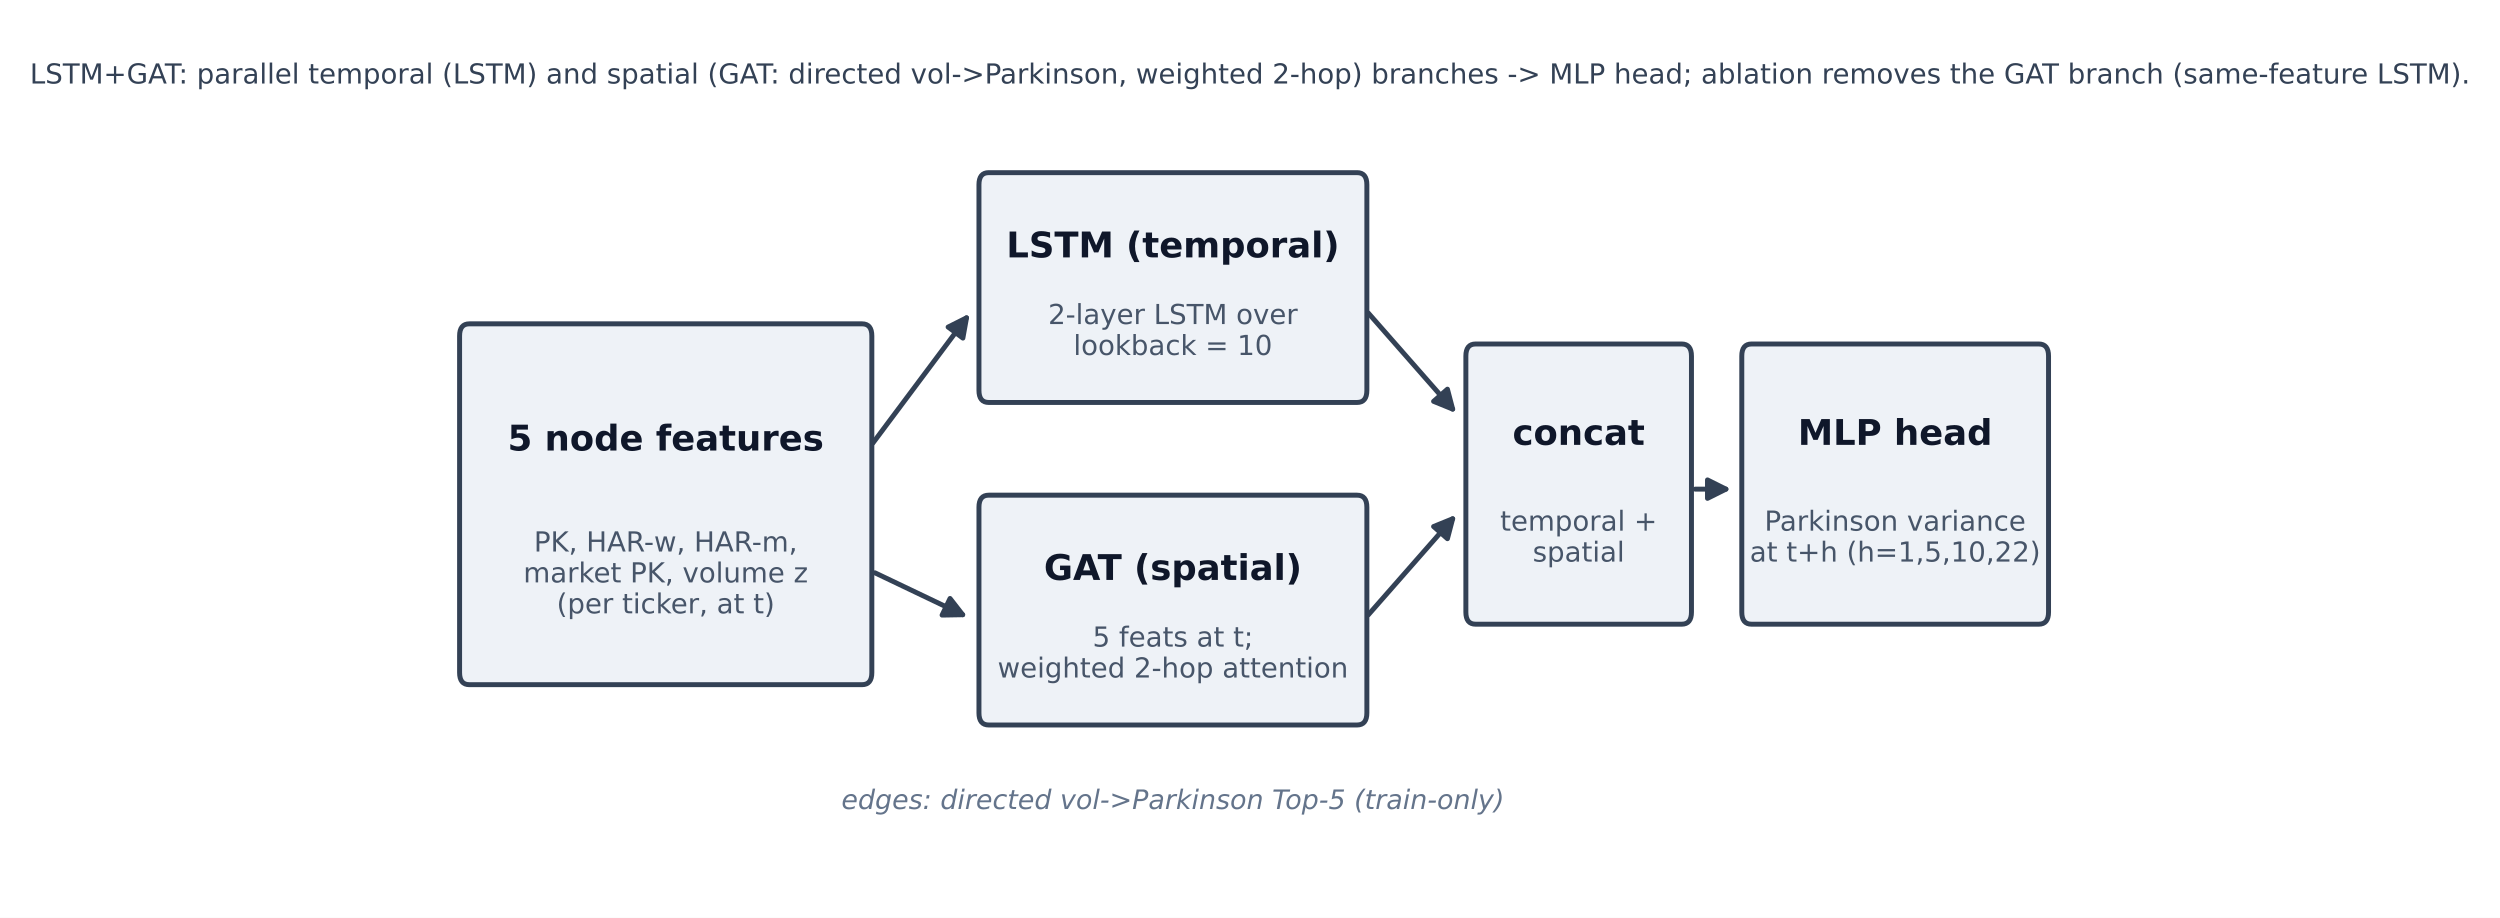
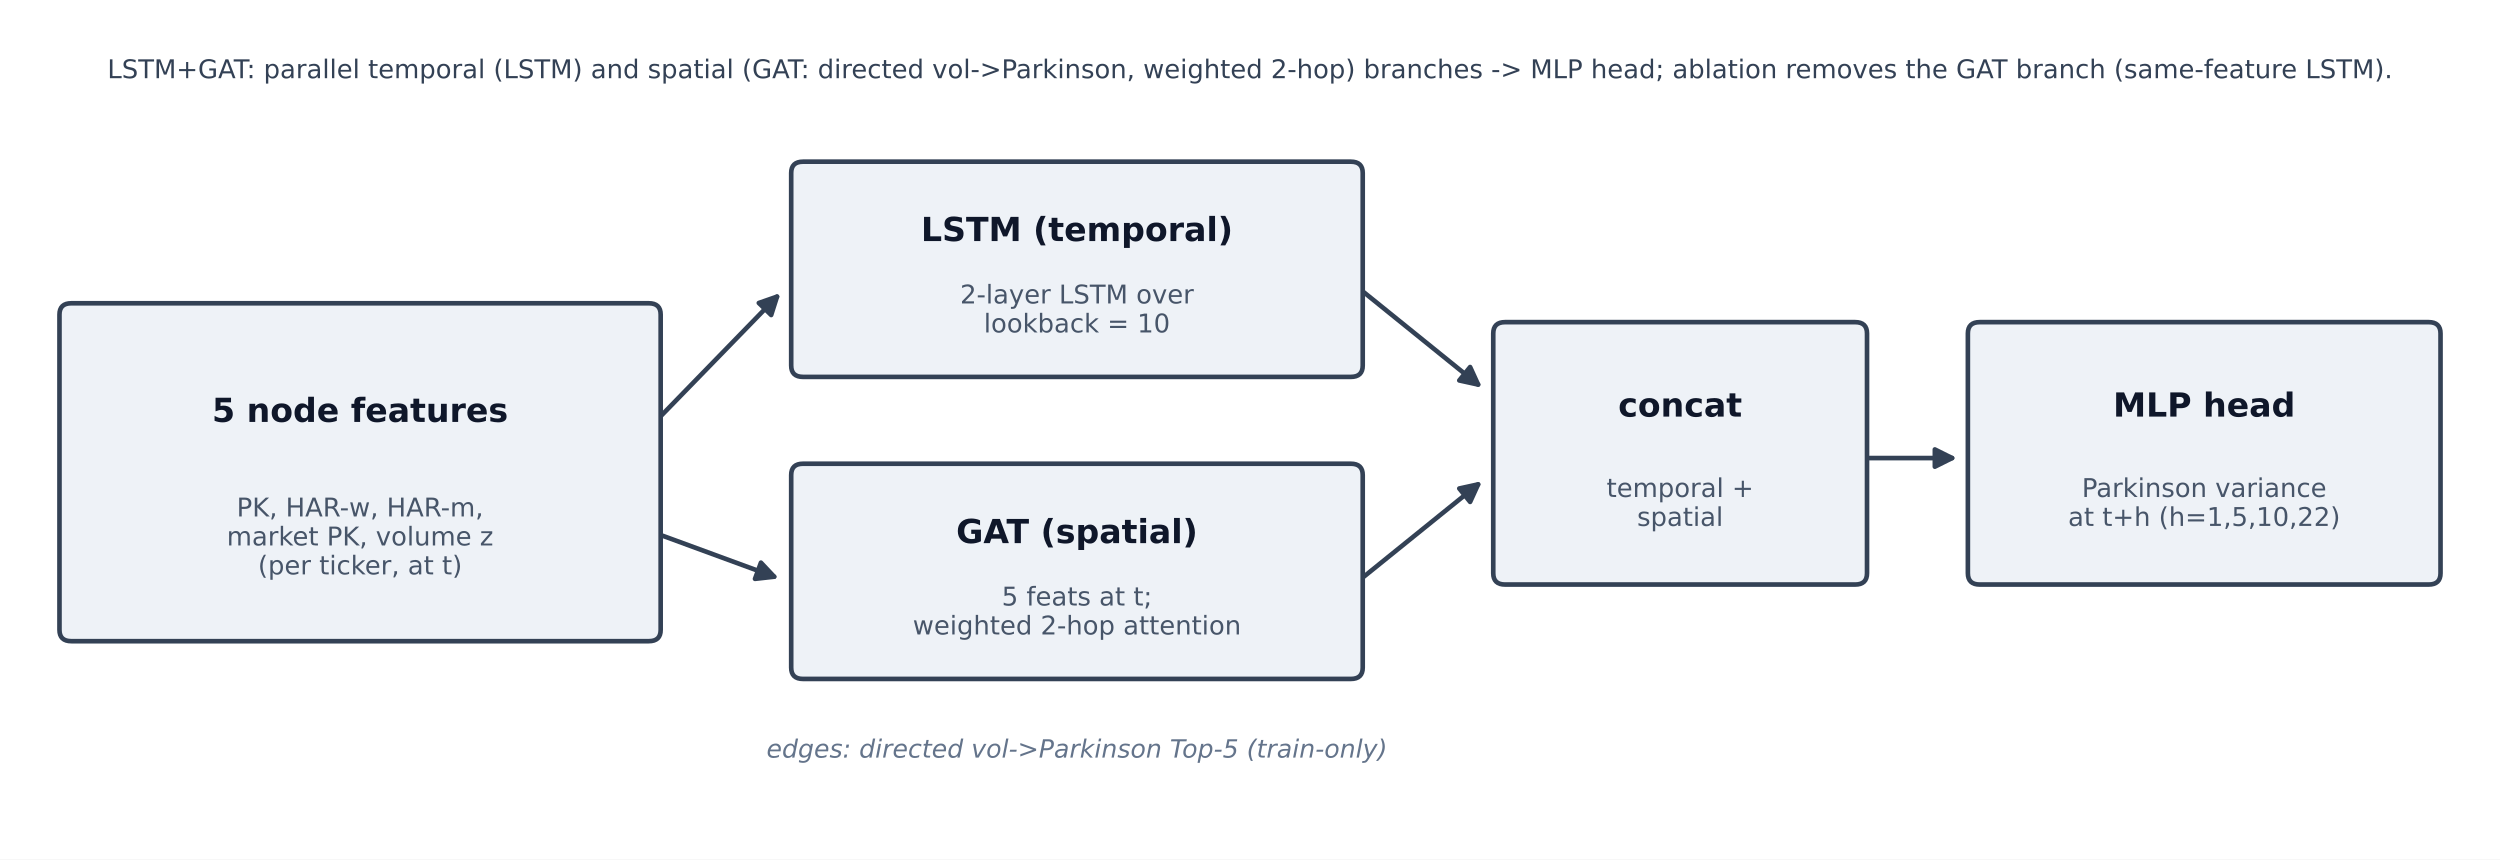
- <svg xmlns="http://www.w3.org/2000/svg" width="706.039pt" height="259.2pt" viewBox="0 0 706.039 259.2" version="1.1">
+ <svg xmlns="http://www.w3.org/2000/svg" width="753.93pt" height="259.2pt" viewBox="0 0 753.93 259.2" version="1.1">
  <defs>
    <style type="text/css">*{stroke-linejoin: round; stroke-linecap: butt}</style>
  </defs>
  <g id="figure_1">
    <g id="patch_1">
-       <path d="M 0 259.2  L 706.039 259.2  L 706.039 0  L 0 0  z " style="fill: #ffffff" />
+       <path d="M 0 259.2  L 753.93 259.2  L 753.93 0  L 0 0  z " style="fill: #ffffff" />
    </g>
    <g id="axes_1">
      <g id="patch_2">
-         <path d="M 132.544 193.362  L 243.469 193.362  Q 246.219 193.362 246.219 189.946  L 246.219 94.873  Q 246.219 91.457 243.469 91.457  L 132.544 91.457  Q 129.794 91.457 129.794 94.873  L 129.794 189.946  Q 129.794 193.362 132.544 193.362  z " clip-path="url(#p8d3d61ba18)" style="fill: #eef2f7; stroke: #334155; stroke-width: 1.4; stroke-linejoin: miter" />
+         <path d="M 21.513 193.362  L 195.661 193.362  Q 199.239 193.362 199.239 189.946  L 199.239 94.873  Q 199.239 91.457 195.661 91.457  L 21.513 91.457  Q 17.935 91.457 17.935 94.873  L 17.935 189.946  Q 17.935 193.362 21.513 193.362  z " clip-path="url(#p3ba85b5eda)" style="fill: #eef2f7; stroke: #334155; stroke-width: 1.4; stroke-linejoin: miter" />
      </g>
      <g id="patch_3">
-         <path d="M 279.222 113.66  L 383.272 113.66  Q 386.022 113.66 386.022 110.244  L 386.022 52.175  Q 386.022 48.759 383.272 48.759  L 279.222 48.759  Q 276.472 48.759 276.472 52.175  L 276.472 110.244  Q 276.472 113.66 279.222 113.66  z " clip-path="url(#p8d3d61ba18)" style="fill: #eef2f7; stroke: #334155; stroke-width: 1.4; stroke-linejoin: miter" />
+         <path d="M 242.18 113.66  L 407.381 113.66  Q 410.96 113.66 410.96 110.244  L 410.96 52.175  Q 410.96 48.759 407.381 48.759  L 242.18 48.759  Q 238.601 48.759 238.601 52.175  L 238.601 110.244  Q 238.601 113.66 242.18 113.66  z " clip-path="url(#p3ba85b5eda)" style="fill: #eef2f7; stroke: #334155; stroke-width: 1.4; stroke-linejoin: miter" />
      </g>
      <g id="patch_4">
-         <path d="M 279.222 204.748  L 383.272 204.748  Q 386.022 204.748 386.022 201.332  L 386.022 143.263  Q 386.022 139.847 383.272 139.847  L 279.222 139.847  Q 276.472 139.847 276.472 143.263  L 276.472 201.332  Q 276.472 204.748 279.222 204.748  z " clip-path="url(#p8d3d61ba18)" style="fill: #eef2f7; stroke: #334155; stroke-width: 1.4; stroke-linejoin: miter" />
+         <path d="M 242.18 204.748  L 407.381 204.748  Q 410.96 204.748 410.96 201.332  L 410.96 143.263  Q 410.96 139.847 407.381 139.847  L 242.18 139.847  Q 238.601 139.847 238.601 143.263  L 238.601 201.332  Q 238.601 204.748 242.18 204.748  z " clip-path="url(#p3ba85b5eda)" style="fill: #eef2f7; stroke: #334155; stroke-width: 1.4; stroke-linejoin: miter" />
      </g>
      <g id="patch_5">
-         <path d="M 416.733 176.283  L 474.946 176.283  Q 477.696 176.283 477.696 172.867  L 477.696 100.566  Q 477.696 97.15 474.946 97.15  L 416.733 97.15  Q 413.983 97.15 413.983 100.566  L 413.983 172.867  Q 413.983 176.283 416.733 176.283  z " clip-path="url(#p8d3d61ba18)" style="fill: #eef2f7; stroke: #334155; stroke-width: 1.4; stroke-linejoin: miter" />
+         <path d="M 453.9 176.283  L 559.462 176.283  Q 563.04 176.283 563.04 172.867  L 563.04 100.566  Q 563.04 97.15 559.462 97.15  L 453.9 97.15  Q 450.322 97.15 450.322 100.566  L 450.322 172.867  Q 450.322 176.283 453.9 176.283  z " clip-path="url(#p3ba85b5eda)" style="fill: #eef2f7; stroke: #334155; stroke-width: 1.4; stroke-linejoin: miter" />
      </g>
      <g id="patch_6">
-         <path d="M 494.656 176.283  L 575.788 176.283  Q 578.538 176.283 578.538 172.867  L 578.538 100.566  Q 578.538 97.15 575.788 97.15  L 494.656 97.15  Q 491.906 97.15 491.906 100.566  L 491.906 172.867  Q 491.906 176.283 494.656 176.283  z " clip-path="url(#p8d3d61ba18)" style="fill: #eef2f7; stroke: #334155; stroke-width: 1.4; stroke-linejoin: miter" />
+         <path d="M 597.035 176.283  L 732.417 176.283  Q 735.995 176.283 735.995 172.867  L 735.995 100.566  Q 735.995 97.15 732.417 97.15  L 597.035 97.15  Q 593.456 97.15 593.456 100.566  L 593.456 172.867  Q 593.456 176.283 597.035 176.283  z " clip-path="url(#p3ba85b5eda)" style="fill: #eef2f7; stroke: #334155; stroke-width: 1.4; stroke-linejoin: miter" />
      </g>
      <g id="patch_7">
-         <path d="M 246.501 125.151  Q 260.199 106.828 272.961 89.76  " clip-path="url(#p8d3d61ba18)" style="fill: none; stroke: #334155; stroke-width: 1.4; stroke-linecap: round" />
-         <path d="M 267.764 92.368  L 272.961 89.76  L 271.929 95.481  z " clip-path="url(#p8d3d61ba18)" style="fill: #334155; stroke: #334155; stroke-width: 1.4; stroke-linecap: round" />
+         <path d="M 199.44 125.321  Q 217.429 106.828 234.327 89.457  " clip-path="url(#p3ba85b5eda)" style="fill: none; stroke: #334155; stroke-width: 1.4; stroke-linecap: round" />
+         <path d="M 228.838 91.371  L 234.327 89.457  L 232.565 94.997  z " clip-path="url(#p3ba85b5eda)" style="fill: #334155; stroke: #334155; stroke-width: 1.4; stroke-linecap: round" />
      </g>
      <g id="patch_8">
-         <path d="M 247.11 161.775  Q 260.2 168.028 271.877 173.606  " clip-path="url(#p8d3d61ba18)" style="fill: none; stroke: #334155; stroke-width: 1.4; stroke-linecap: round" />
-         <path d="M 268.306 169.019  L 271.877 173.606  L 266.064 173.711  z " clip-path="url(#p8d3d61ba18)" style="fill: #334155; stroke: #334155; stroke-width: 1.4; stroke-linecap: round" />
+         <path d="M 199.923 161.6  Q 217.429 168.028 233.465 173.915  " clip-path="url(#p3ba85b5eda)" style="fill: none; stroke: #334155; stroke-width: 1.4; stroke-linecap: round" />
+         <path d="M 229.48 169.682  L 233.465 173.915  L 227.688 174.564  z " clip-path="url(#p3ba85b5eda)" style="fill: #334155; stroke: #334155; stroke-width: 1.4; stroke-linecap: round" />
      </g>
      <g id="patch_9">
-         <path d="M 386.427 88.406  Q 398.857 102.559 410.255 115.535  " clip-path="url(#p8d3d61ba18)" style="fill: none; stroke: #334155; stroke-width: 1.4; stroke-linecap: round" />
-         <path d="M 408.777 109.912  L 410.255 115.535  L 404.87 113.344  z " clip-path="url(#p8d3d61ba18)" style="fill: #334155; stroke: #334155; stroke-width: 1.4; stroke-linecap: round" />
+         <path d="M 411.321 88.158  Q 429.149 102.558 445.759 115.974  " clip-path="url(#p3ba85b5eda)" style="fill: none; stroke: #334155; stroke-width: 1.4; stroke-linecap: round" />
+         <path d="M 443.347 110.684  L 445.759 115.974  L 440.08 114.729  z " clip-path="url(#p3ba85b5eda)" style="fill: #334155; stroke: #334155; stroke-width: 1.4; stroke-linecap: round" />
      </g>
      <g id="patch_10">
-         <path d="M 386.427 173.64  Q 398.857 159.488 410.255 146.511  " clip-path="url(#p8d3d61ba18)" style="fill: none; stroke: #334155; stroke-width: 1.4; stroke-linecap: round" />
-         <path d="M 404.87 148.702  L 410.255 146.511  L 408.777 152.134  z " clip-path="url(#p8d3d61ba18)" style="fill: #334155; stroke: #334155; stroke-width: 1.4; stroke-linecap: round" />
+         <path d="M 411.321 173.889  Q 429.149 159.489 445.759 146.073  " clip-path="url(#p3ba85b5eda)" style="fill: none; stroke: #334155; stroke-width: 1.4; stroke-linecap: round" />
+         <path d="M 440.08 147.317  L 445.759 146.073  L 443.347 151.363  z " clip-path="url(#p3ba85b5eda)" style="fill: #334155; stroke: #334155; stroke-width: 1.4; stroke-linecap: round" />
      </g>
      <g id="patch_11">
-         <path d="M 478.781 138.14  Q 483.885 138.14 487.424 138.14  " clip-path="url(#p8d3d61ba18)" style="fill: none; stroke: #334155; stroke-width: 1.4; stroke-linecap: round" />
-         <path d="M 482.224 135.54  L 487.424 138.14  L 482.224 140.74  z " clip-path="url(#p8d3d61ba18)" style="fill: #334155; stroke: #334155; stroke-width: 1.4; stroke-linecap: round" />
+         <path d="M 563.849 138.14  Q 577.056 138.14 588.697 138.14  " clip-path="url(#p3ba85b5eda)" style="fill: none; stroke: #334155; stroke-width: 1.4; stroke-linecap: round" />
+         <path d="M 583.497 135.54  L 588.697 138.14  L 583.497 140.74  z " clip-path="url(#p3ba85b5eda)" style="fill: #334155; stroke: #334155; stroke-width: 1.4; stroke-linecap: round" />
      </g>
      <g id="text_1">
-         <text style="font-weight: 700; font-size: 10px; font-family: 'DejaVu Sans', 'Bitstream Vera Sans', 'Computer Modern Sans Serif', 'Lucida Grande', 'Verdana', 'Geneva', 'Lucid', 'Arial', 'Helvetica', 'Avant Garde', sans-serif; text-anchor: middle; fill: #0f172a" x="188.007" y="127.236" transform="rotate(-0 188.0065 127.2357)">5 node features</text>
+         <text style="font-weight: 700; font-size: 10px; font-family: 'DejaVu Sans', 'Bitstream Vera Sans', 'Computer Modern Sans Serif', 'Lucida Grande', 'Verdana', 'Geneva', 'Lucid', 'Arial', 'Helvetica', 'Avant Garde', sans-serif; text-anchor: middle; fill: #0f172a" x="108.587" y="127.236" transform="rotate(-0 108.5872 127.2357)">5 node features</text>
      </g>
      <g id="text_2">
-         <text style="font-size: 7.8px; font-family: 'DejaVu Sans', 'Bitstream Vera Sans', 'Computer Modern Sans Serif', 'Lucida Grande', 'Verdana', 'Geneva', 'Lucid', 'Arial', 'Helvetica', 'Avant Garde', sans-serif; fill: #475569" transform="translate(150.7883 155.7529)">PK, HAR-w, HAR-m,</text>
-         <text style="font-size: 7.8px; font-family: 'DejaVu Sans', 'Bitstream Vera Sans', 'Computer Modern Sans Serif', 'Lucida Grande', 'Verdana', 'Geneva', 'Lucid', 'Arial', 'Helvetica', 'Avant Garde', sans-serif; fill: #475569" transform="translate(147.8066 164.4872)">market PK, volume z</text>
-         <text style="font-size: 7.8px; font-family: 'DejaVu Sans', 'Bitstream Vera Sans', 'Computer Modern Sans Serif', 'Lucida Grande', 'Verdana', 'Geneva', 'Lucid', 'Arial', 'Helvetica', 'Avant Garde', sans-serif; fill: #475569" transform="translate(157.202 173.2215)">(per ticker, at t)</text>
+         <text style="font-size: 7.8px; font-family: 'DejaVu Sans', 'Bitstream Vera Sans', 'Computer Modern Sans Serif', 'Lucida Grande', 'Verdana', 'Geneva', 'Lucid', 'Arial', 'Helvetica', 'Avant Garde', sans-serif; fill: #475569" transform="translate(71.36899 155.7529)">PK, HAR-w, HAR-m,</text>
+         <text style="font-size: 7.8px; font-family: 'DejaVu Sans', 'Bitstream Vera Sans', 'Computer Modern Sans Serif', 'Lucida Grande', 'Verdana', 'Geneva', 'Lucid', 'Arial', 'Helvetica', 'Avant Garde', sans-serif; fill: #475569" transform="translate(68.38732 164.4872)">market PK, volume z</text>
+         <text style="font-size: 7.8px; font-family: 'DejaVu Sans', 'Bitstream Vera Sans', 'Computer Modern Sans Serif', 'Lucida Grande', 'Verdana', 'Geneva', 'Lucid', 'Arial', 'Helvetica', 'Avant Garde', sans-serif; fill: #475569" transform="translate(77.78266 173.2215)">(per ticker, at t)</text>
      </g>
      <g id="text_3">
-         <text style="font-weight: 700; font-size: 10px; font-family: 'DejaVu Sans', 'Bitstream Vera Sans', 'Computer Modern Sans Serif', 'Lucida Grande', 'Verdana', 'Geneva', 'Lucid', 'Arial', 'Helvetica', 'Avant Garde', sans-serif; text-anchor: middle; fill: #0f172a" x="331.247" y="72.696" transform="rotate(-0 331.2471 72.69649)">LSTM (temporal)</text>
+         <text style="font-weight: 700; font-size: 10px; font-family: 'DejaVu Sans', 'Bitstream Vera Sans', 'Computer Modern Sans Serif', 'Lucida Grande', 'Verdana', 'Geneva', 'Lucid', 'Arial', 'Helvetica', 'Avant Garde', sans-serif; text-anchor: middle; fill: #0f172a" x="324.78" y="72.696" transform="rotate(-0 324.7804 72.69649)">LSTM (temporal)</text>
      </g>
      <g id="text_4">
-         <text style="font-size: 7.8px; font-family: 'DejaVu Sans', 'Bitstream Vera Sans', 'Computer Modern Sans Serif', 'Lucida Grande', 'Verdana', 'Geneva', 'Lucid', 'Arial', 'Helvetica', 'Avant Garde', sans-serif; fill: #475569" transform="translate(296.0015 91.51912)">2-layer LSTM over</text>
-         <text style="font-size: 7.8px; font-family: 'DejaVu Sans', 'Bitstream Vera Sans', 'Computer Modern Sans Serif', 'Lucida Grande', 'Verdana', 'Geneva', 'Lucid', 'Arial', 'Helvetica', 'Avant Garde', sans-serif; fill: #475569" transform="translate(303.1543 100.2534)">lookback = 10</text>
+         <text style="font-size: 7.8px; font-family: 'DejaVu Sans', 'Bitstream Vera Sans', 'Computer Modern Sans Serif', 'Lucida Grande', 'Verdana', 'Geneva', 'Lucid', 'Arial', 'Helvetica', 'Avant Garde', sans-serif; fill: #475569" transform="translate(289.5348 91.51912)">2-layer LSTM over</text>
+         <text style="font-size: 7.8px; font-family: 'DejaVu Sans', 'Bitstream Vera Sans', 'Computer Modern Sans Serif', 'Lucida Grande', 'Verdana', 'Geneva', 'Lucid', 'Arial', 'Helvetica', 'Avant Garde', sans-serif; fill: #475569" transform="translate(296.6876 100.2534)">lookback = 10</text>
      </g>
      <g id="text_5">
-         <text style="font-weight: 700; font-size: 10px; font-family: 'DejaVu Sans', 'Bitstream Vera Sans', 'Computer Modern Sans Serif', 'Lucida Grande', 'Verdana', 'Geneva', 'Lucid', 'Arial', 'Helvetica', 'Avant Garde', sans-serif; text-anchor: middle; fill: #0f172a" x="331.247" y="163.785" transform="rotate(-0 331.2471 163.7849)">GAT (spatial)</text>
+         <text style="font-weight: 700; font-size: 10px; font-family: 'DejaVu Sans', 'Bitstream Vera Sans', 'Computer Modern Sans Serif', 'Lucida Grande', 'Verdana', 'Geneva', 'Lucid', 'Arial', 'Helvetica', 'Avant Garde', sans-serif; text-anchor: middle; fill: #0f172a" x="324.78" y="163.785" transform="rotate(-0 324.7804 163.7849)">GAT (spatial)</text>
      </g>
      <g id="text_6">
-         <text style="font-size: 7.8px; font-family: 'DejaVu Sans', 'Bitstream Vera Sans', 'Computer Modern Sans Serif', 'Lucida Grande', 'Verdana', 'Geneva', 'Lucid', 'Arial', 'Helvetica', 'Avant Garde', sans-serif; fill: #475569" transform="translate(308.5625 182.6075)">5 feats at t;</text>
-         <text style="font-size: 7.8px; font-family: 'DejaVu Sans', 'Bitstream Vera Sans', 'Computer Modern Sans Serif', 'Lucida Grande', 'Verdana', 'Geneva', 'Lucid', 'Arial', 'Helvetica', 'Avant Garde', sans-serif; fill: #475569" transform="translate(281.7318 191.3418)">weighted 2-hop attention</text>
+         <text style="font-size: 7.8px; font-family: 'DejaVu Sans', 'Bitstream Vera Sans', 'Computer Modern Sans Serif', 'Lucida Grande', 'Verdana', 'Geneva', 'Lucid', 'Arial', 'Helvetica', 'Avant Garde', sans-serif; fill: #475569" transform="translate(302.0958 182.6075)">5 feats at t;</text>
+         <text style="font-size: 7.8px; font-family: 'DejaVu Sans', 'Bitstream Vera Sans', 'Computer Modern Sans Serif', 'Lucida Grande', 'Verdana', 'Geneva', 'Lucid', 'Arial', 'Helvetica', 'Avant Garde', sans-serif; fill: #475569" transform="translate(275.265 191.3418)">weighted 2-hop attention</text>
      </g>
      <g id="text_7">
-         <text style="font-weight: 700; font-size: 10px; font-family: 'DejaVu Sans', 'Bitstream Vera Sans', 'Computer Modern Sans Serif', 'Lucida Grande', 'Verdana', 'Geneva', 'Lucid', 'Arial', 'Helvetica', 'Avant Garde', sans-serif; text-anchor: middle; fill: #0f172a" x="445.84" y="125.642" transform="rotate(-0 445.8396 125.6416)">concat</text>
+         <text style="font-weight: 700; font-size: 10px; font-family: 'DejaVu Sans', 'Bitstream Vera Sans', 'Computer Modern Sans Serif', 'Lucida Grande', 'Verdana', 'Geneva', 'Lucid', 'Arial', 'Helvetica', 'Avant Garde', sans-serif; text-anchor: middle; fill: #0f172a" x="506.681" y="125.642" transform="rotate(-0 506.6809 125.6416)">concat</text>
      </g>
      <g id="text_8">
-         <text style="font-size: 7.8px; font-family: 'DejaVu Sans', 'Bitstream Vera Sans', 'Computer Modern Sans Serif', 'Lucida Grande', 'Verdana', 'Geneva', 'Lucid', 'Arial', 'Helvetica', 'Avant Garde', sans-serif; fill: #475569" transform="translate(423.6657 149.8726)">temporal +</text>
-         <text style="font-size: 7.8px; font-family: 'DejaVu Sans', 'Bitstream Vera Sans', 'Computer Modern Sans Serif', 'Lucida Grande', 'Verdana', 'Geneva', 'Lucid', 'Arial', 'Helvetica', 'Avant Garde', sans-serif; fill: #475569" transform="translate(432.8563 158.6069)">spatial</text>
+         <text style="font-size: 7.8px; font-family: 'DejaVu Sans', 'Bitstream Vera Sans', 'Computer Modern Sans Serif', 'Lucida Grande', 'Verdana', 'Geneva', 'Lucid', 'Arial', 'Helvetica', 'Avant Garde', sans-serif; fill: #475569" transform="translate(484.507 149.8726)">temporal +</text>
+         <text style="font-size: 7.8px; font-family: 'DejaVu Sans', 'Bitstream Vera Sans', 'Computer Modern Sans Serif', 'Lucida Grande', 'Verdana', 'Geneva', 'Lucid', 'Arial', 'Helvetica', 'Avant Garde', sans-serif; fill: #475569" transform="translate(493.6976 158.6069)">spatial</text>
      </g>
      <g id="text_9">
-         <text style="font-weight: 700; font-size: 10px; font-family: 'DejaVu Sans', 'Bitstream Vera Sans', 'Computer Modern Sans Serif', 'Lucida Grande', 'Verdana', 'Geneva', 'Lucid', 'Arial', 'Helvetica', 'Avant Garde', sans-serif; text-anchor: middle; fill: #0f172a" x="535.222" y="125.642" transform="rotate(-0 535.2218 125.6416)">MLP head</text>
+         <text style="font-weight: 700; font-size: 10px; font-family: 'DejaVu Sans', 'Bitstream Vera Sans', 'Computer Modern Sans Serif', 'Lucida Grande', 'Verdana', 'Geneva', 'Lucid', 'Arial', 'Helvetica', 'Avant Garde', sans-serif; text-anchor: middle; fill: #0f172a" x="664.726" y="125.642" transform="rotate(-0 664.7257 125.6416)">MLP head</text>
      </g>
      <g id="text_10">
-         <text style="font-size: 7.8px; font-family: 'DejaVu Sans', 'Bitstream Vera Sans', 'Computer Modern Sans Serif', 'Lucida Grande', 'Verdana', 'Geneva', 'Lucid', 'Arial', 'Helvetica', 'Avant Garde', sans-serif; fill: #475569" transform="translate(498.3192 149.8726)">Parkinson variance</text>
-         <text style="font-size: 7.8px; font-family: 'DejaVu Sans', 'Bitstream Vera Sans', 'Computer Modern Sans Serif', 'Lucida Grande', 'Verdana', 'Geneva', 'Lucid', 'Arial', 'Helvetica', 'Avant Garde', sans-serif; fill: #475569" transform="translate(494.1657 158.6069)">at t+h (h=1,5,10,22)</text>
+         <text style="font-size: 7.8px; font-family: 'DejaVu Sans', 'Bitstream Vera Sans', 'Computer Modern Sans Serif', 'Lucida Grande', 'Verdana', 'Geneva', 'Lucid', 'Arial', 'Helvetica', 'Avant Garde', sans-serif; fill: #475569" transform="translate(627.8231 149.8726)">Parkinson variance</text>
+         <text style="font-size: 7.8px; font-family: 'DejaVu Sans', 'Bitstream Vera Sans', 'Computer Modern Sans Serif', 'Lucida Grande', 'Verdana', 'Geneva', 'Lucid', 'Arial', 'Helvetica', 'Avant Garde', sans-serif; fill: #475569" transform="translate(623.6696 158.6069)">at t+h (h=1,5,10,22)</text>
      </g>
      <g id="text_11">
-         <text style="font-style: italic; font-size: 7.6px; font-family: 'DejaVu Sans', 'Bitstream Vera Sans', 'Computer Modern Sans Serif', 'Lucida Grande', 'Verdana', 'Geneva', 'Lucid', 'Arial', 'Helvetica', 'Avant Garde', sans-serif; text-anchor: middle; fill: #64748b" x="331.247" y="228.479" transform="rotate(-0 331.2471 228.4785)">edges: directed vol-&gt;Parkinson Top-5 (train-only)</text>
+         <text style="font-style: italic; font-size: 7.6px; font-family: 'DejaVu Sans', 'Bitstream Vera Sans', 'Computer Modern Sans Serif', 'Lucida Grande', 'Verdana', 'Geneva', 'Lucid', 'Arial', 'Helvetica', 'Avant Garde', sans-serif; text-anchor: middle; fill: #64748b" x="324.78" y="228.479" transform="rotate(-0 324.7804 228.4785)">edges: directed vol-&gt;Parkinson Top-5 (train-only)</text>
      </g>
      <g id="text_12">
-         <text style="font-size: 7.8px; font-family: 'DejaVu Sans', 'Bitstream Vera Sans', 'Computer Modern Sans Serif', 'Lucida Grande', 'Verdana', 'Geneva', 'Lucid', 'Arial', 'Helvetica', 'Avant Garde', sans-serif; text-anchor: middle; fill: #334155" x="353.02" y="23.585" transform="rotate(-0 353.0197 23.58487)">LSTM+GAT: parallel temporal (LSTM) and spatial (GAT: directed vol-&gt;Parkinson, weighted 2-hop) branches -&gt; MLP head;  ablation removes the GAT branch (same-feature LSTM).</text>
+         <text style="font-size: 7.8px; font-family: 'DejaVu Sans', 'Bitstream Vera Sans', 'Computer Modern Sans Serif', 'Lucida Grande', 'Verdana', 'Geneva', 'Lucid', 'Arial', 'Helvetica', 'Avant Garde', sans-serif; text-anchor: middle; fill: #334155" x="376.965" y="23.585" transform="rotate(-0 376.965 23.58487)">LSTM+GAT: parallel temporal (LSTM) and spatial (GAT: directed vol-&gt;Parkinson, weighted 2-hop) branches -&gt; MLP head;  ablation removes the GAT branch (same-feature LSTM).</text>
      </g>
    </g>
  </g>
  <defs>
-     <clipPath id="p8d3d61ba18">
-       <rect x="123.835" y="7.2" width="458.37" height="244.8" />
+     <clipPath id="p3ba85b5eda">
+       <rect x="7.2" y="7.2" width="739.53" height="244.8" />
    </clipPath>
  </defs>
</svg>
